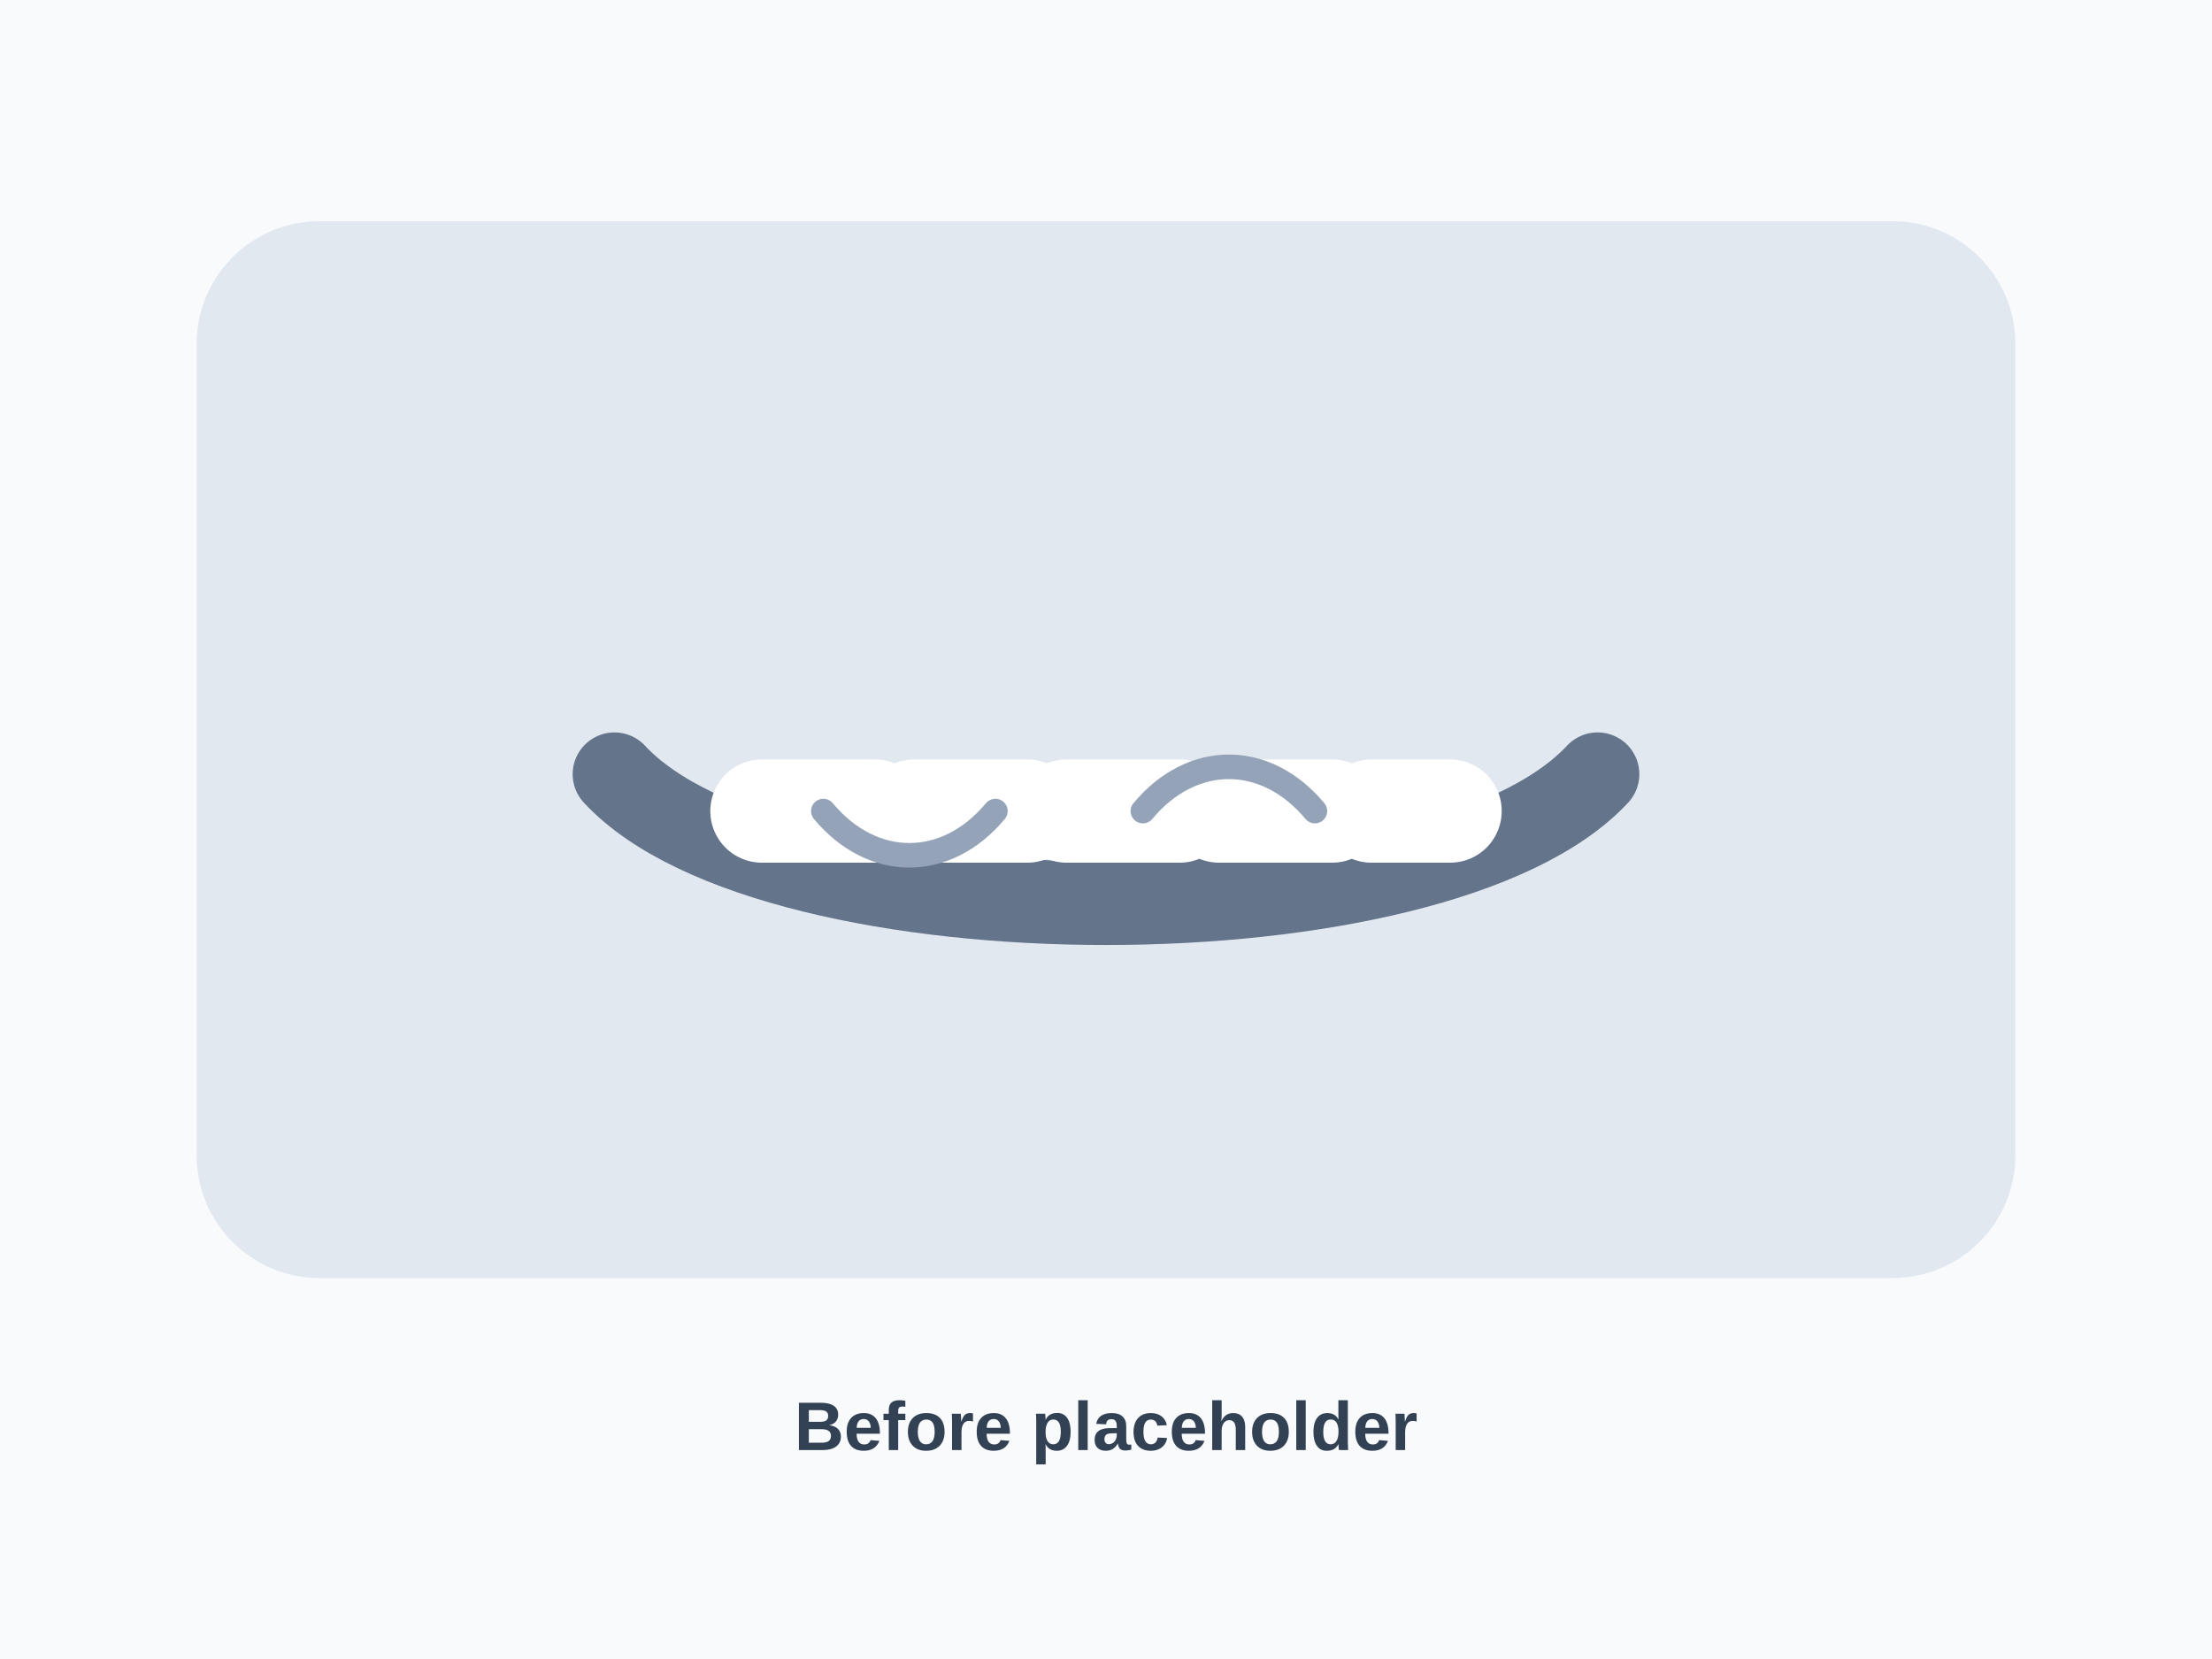
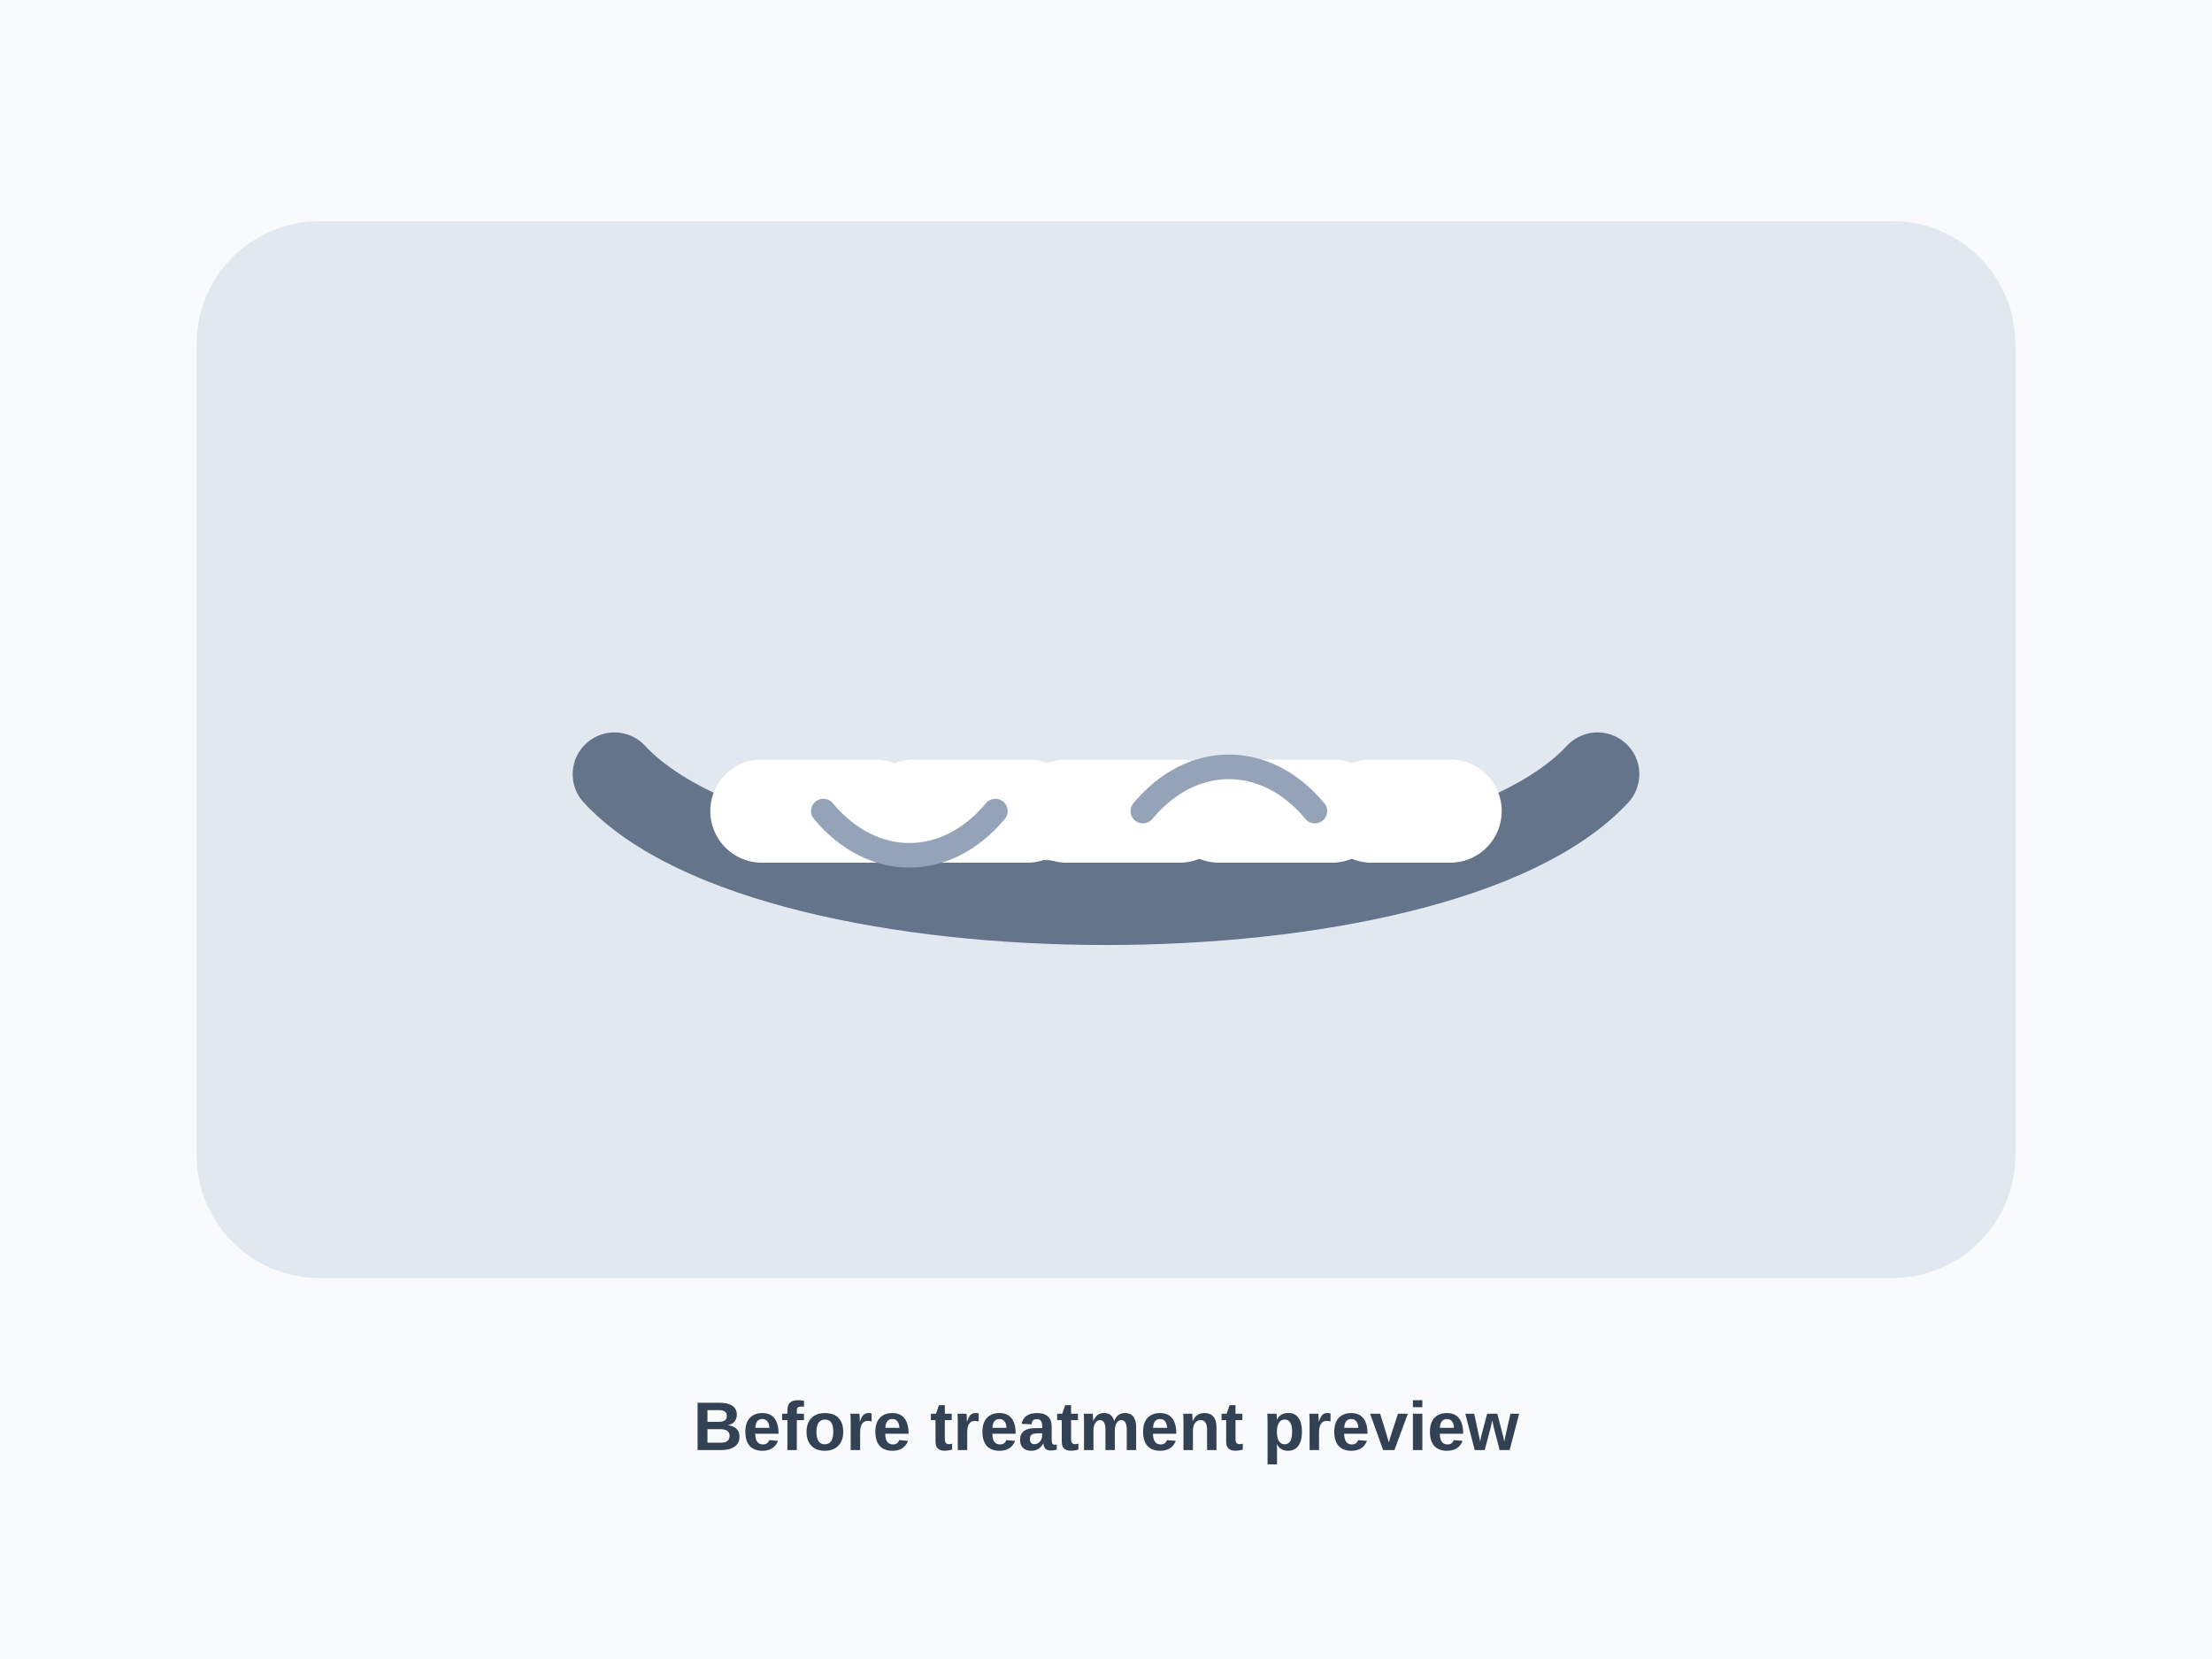
<svg xmlns="http://www.w3.org/2000/svg" width="900" height="675" viewBox="0 0 900 675" fill="none" role="img" aria-labelledby="title desc">
  <rect width="900" height="675" fill="#F8FAFC" />
  <rect x="80" y="90" width="740" height="430" rx="50" fill="#E2E8F0" />
  <path d="M250 315c65 70 335 70 400 0" stroke="#64748B" stroke-width="34" stroke-linecap="round" />
  <path d="M310 330h280" stroke="white" stroke-width="42" stroke-linecap="round" stroke-dasharray="46 16" />
  <path d="M335 330c20 24 50 24 70 0M465 330c20-24 50-24 70 0" stroke="#94A3B8" stroke-width="10" stroke-linecap="round" />
-   <text x="450" y="590" text-anchor="middle" font-family="Arial, sans-serif" font-size="28" font-weight="700" fill="#334155">Before placeholder</text>
+   <text x="450" y="590" text-anchor="middle" font-family="Arial, sans-serif" font-size="28" font-weight="700" fill="#334155">Before treatment preview</text>
</svg>
